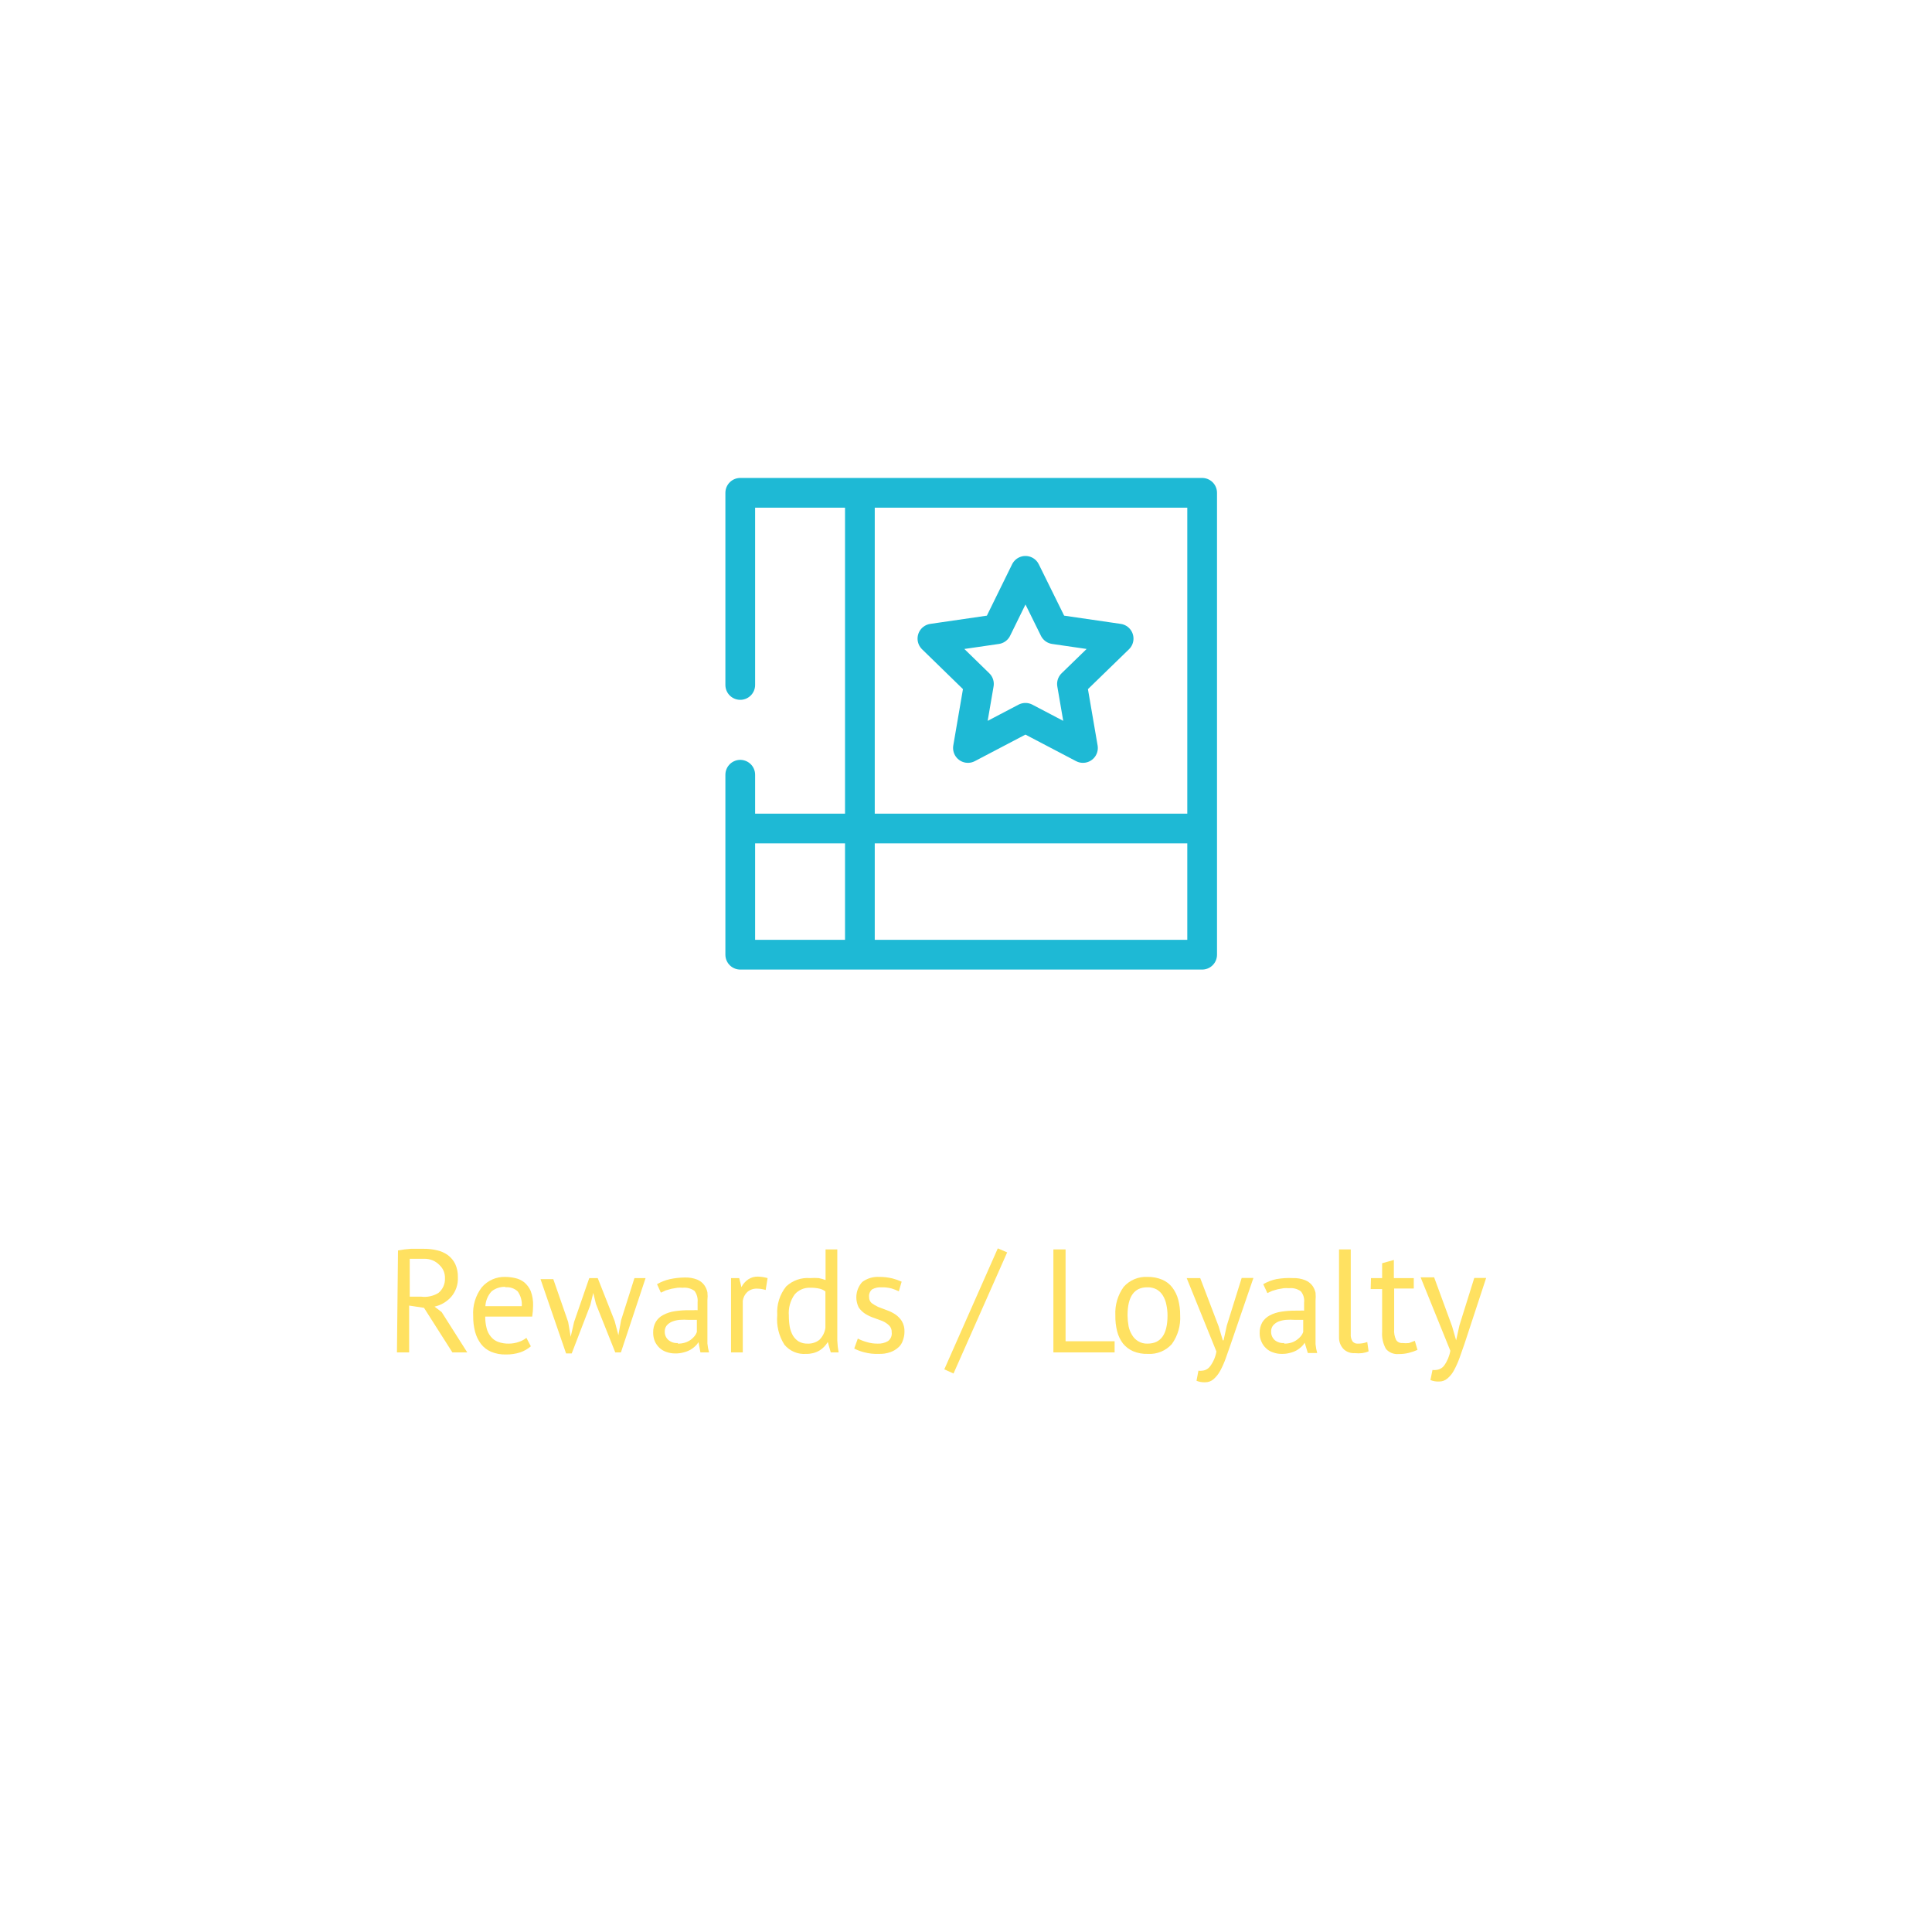
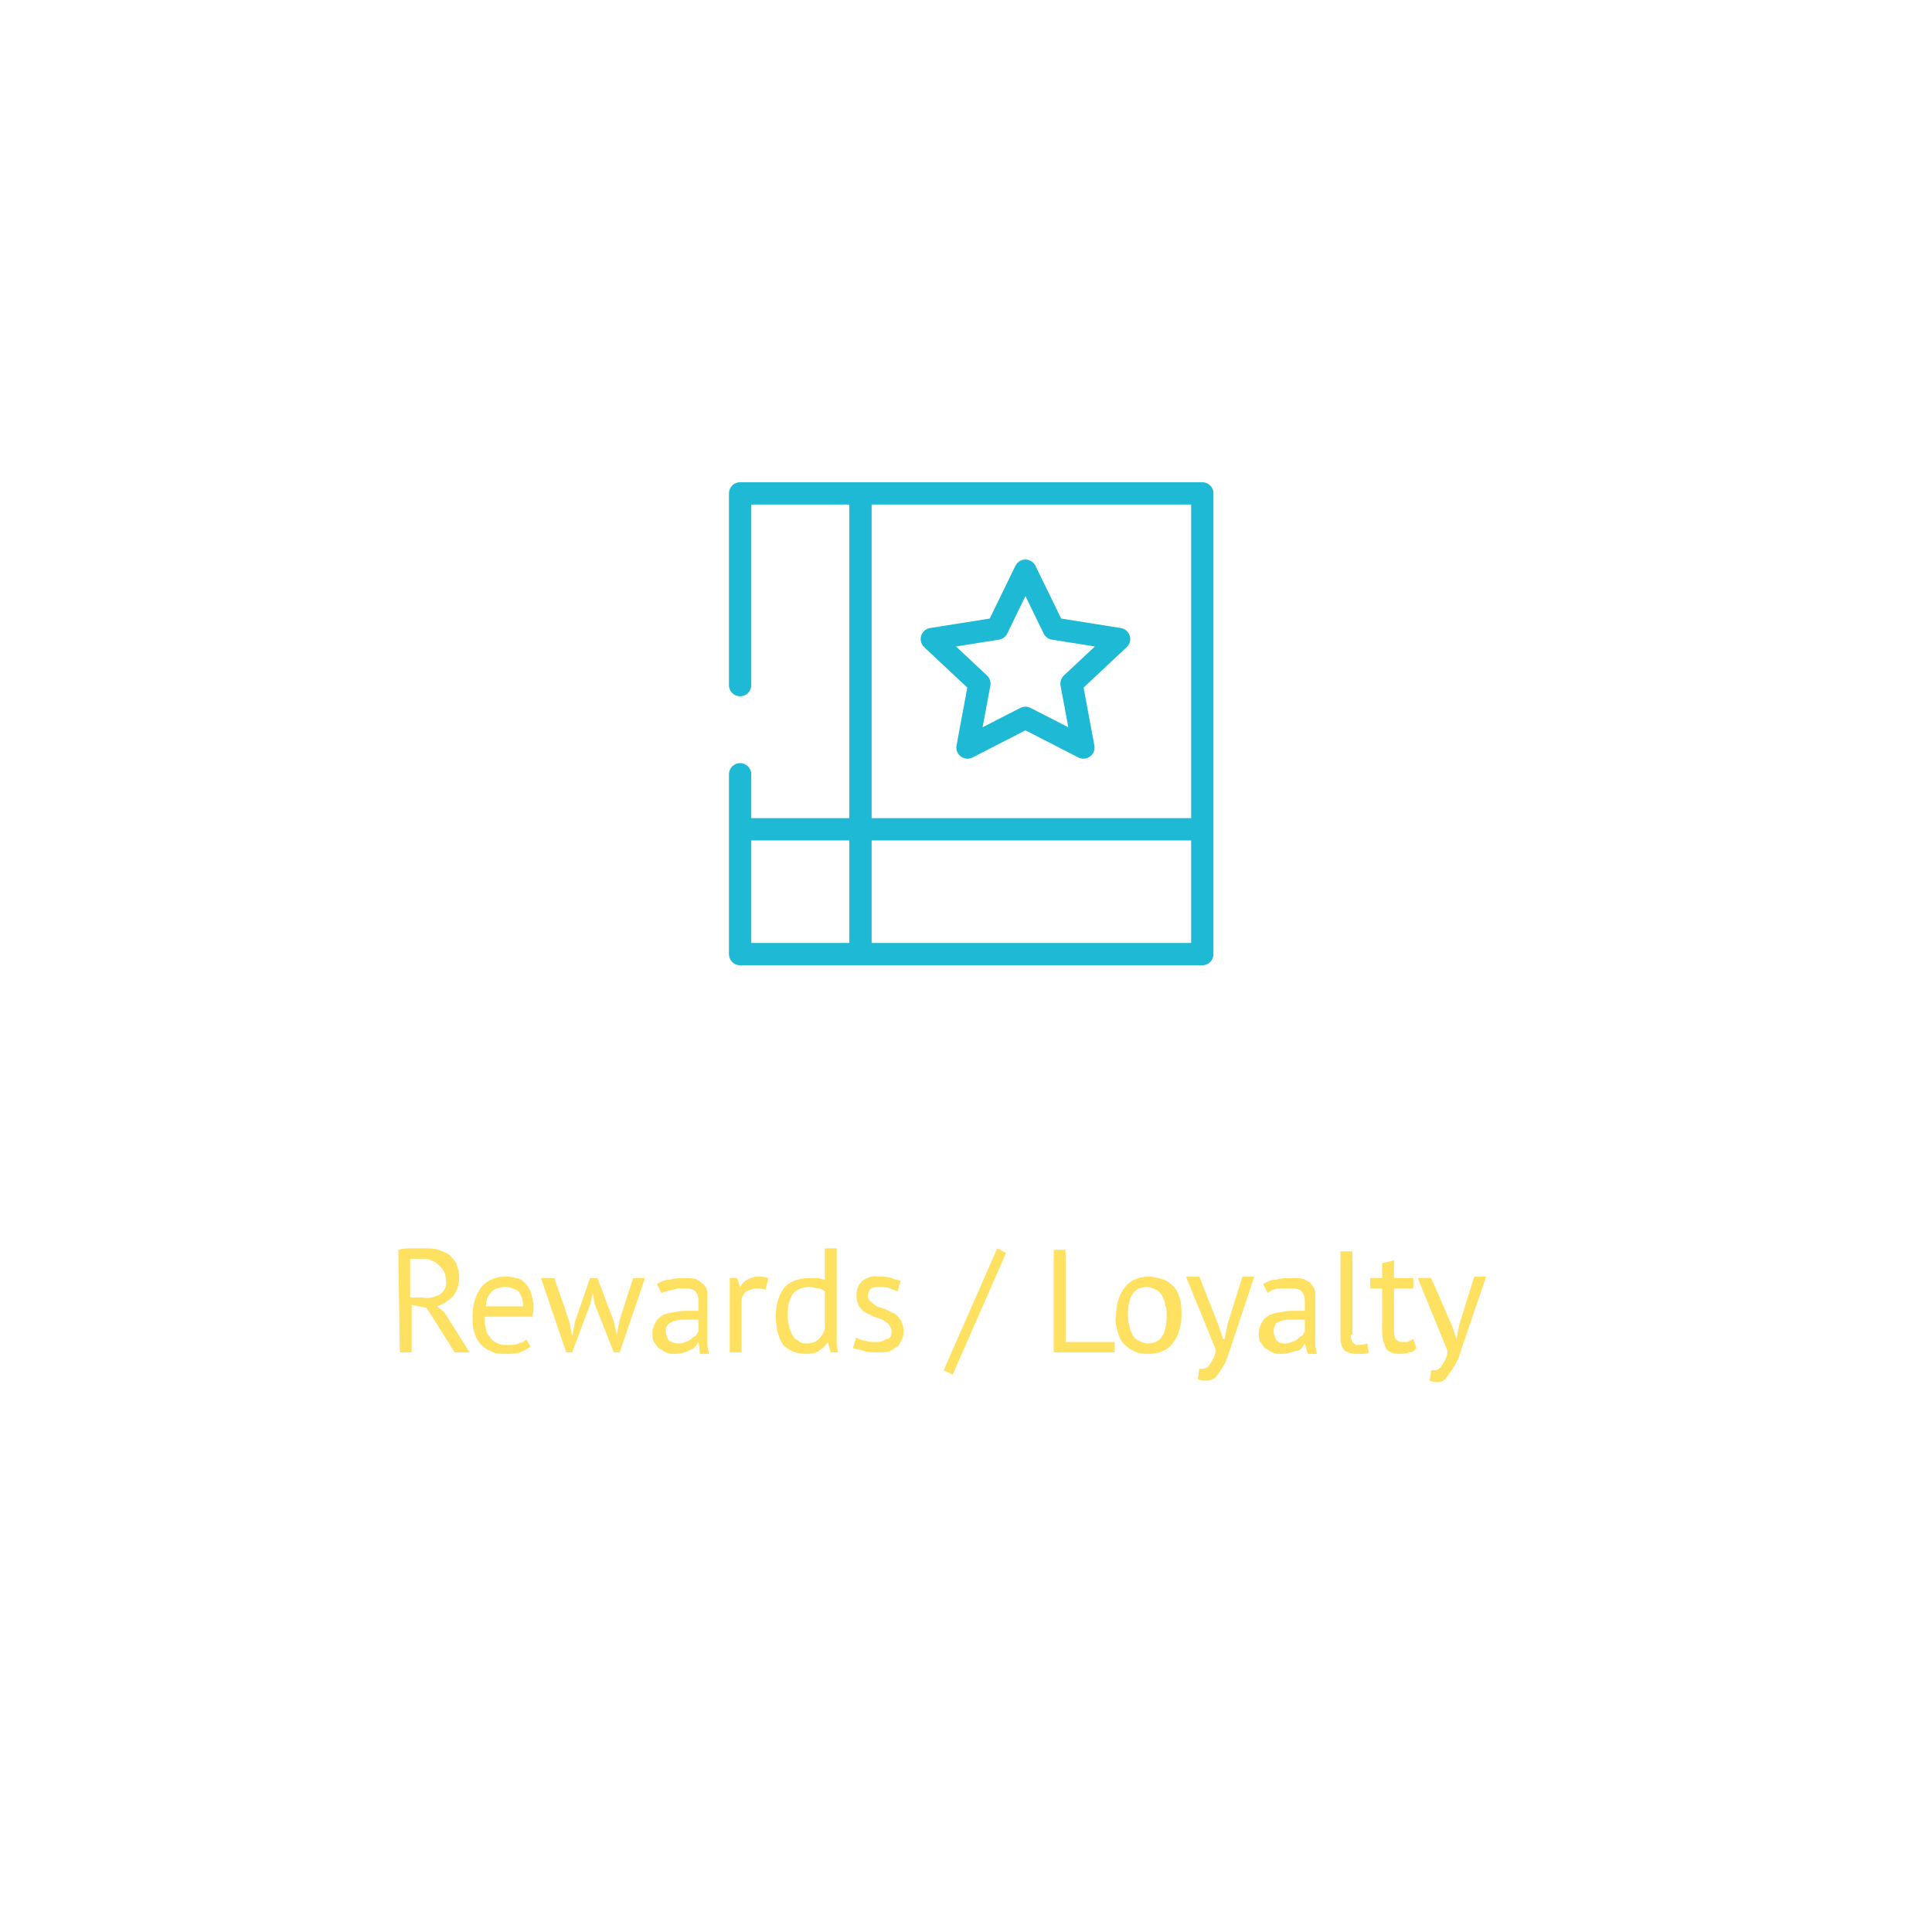
- <svg xmlns="http://www.w3.org/2000/svg" viewBox="0 0 130 130">
-   <defs>
-     <style>.a{fill:#ffe161;}.b{fill:none;stroke:#1eb9d5;stroke-linecap:round;stroke-linejoin:round;stroke-width:2px;}</style>
-   </defs>
-   <path class="a" d="M26.78,84.14a6.42,6.42,0,0,1,.87-.11c.32,0,.62,0,.89,0a3.57,3.57,0,0,1,.87.1,2,2,0,0,1,.72.32,1.64,1.64,0,0,1,.5.6,2,2,0,0,1,.18.89,1.89,1.89,0,0,1-.44,1.31,2.11,2.11,0,0,1-1.13.67l.48.37L31.44,91h-1l-1.91-3-1-.15V91h-.82Zm1.78.56H28l-.24,0-.19,0v2.55h.77A1.79,1.79,0,0,0,29.5,87a1.21,1.21,0,0,0,.44-1,1.15,1.15,0,0,0-.36-.87A1.38,1.38,0,0,0,28.56,84.7Z" />
-   <path class="a" d="M35.72,90.59A2.19,2.19,0,0,1,35,91a3,3,0,0,1-.95.14,2.42,2.42,0,0,1-1-.18,1.7,1.7,0,0,1-.68-.52,2.33,2.33,0,0,1-.4-.82,3.92,3.92,0,0,1-.13-1.07,2.86,2.86,0,0,1,.57-1.92A2,2,0,0,1,34,85.92a3.14,3.14,0,0,1,.67.08,1.5,1.5,0,0,1,.6.28,1.6,1.6,0,0,1,.44.59,2.55,2.55,0,0,1,.16,1,4.76,4.76,0,0,1-.06.72H32.65a3,3,0,0,0,.09.77,1.39,1.39,0,0,0,.28.57,1.12,1.12,0,0,0,.49.36,2,2,0,0,0,.73.12,2,2,0,0,0,.68-.12,1.53,1.53,0,0,0,.5-.27Zm-1.7-4a1.41,1.41,0,0,0-.94.3,1.6,1.6,0,0,0-.42,1h2.45a1.52,1.52,0,0,0-.28-1A1.06,1.06,0,0,0,34,86.62Z" />
-   <path class="a" d="M40.22,86l1.14,2.89.25.95h0l.18-1L42.69,86h.75l-1.66,5H41.4l-1.3-3.26L39.92,87h0l-.2.82-1.25,3.25h-.38l-1.72-5h.86l1,2.88.17,1h0l.23-1L39.65,86Z" />
-   <path class="a" d="M44.21,86.41a3.1,3.1,0,0,1,.87-.34,5,5,0,0,1,1-.11,2.1,2.1,0,0,1,.83.14,1.09,1.09,0,0,1,.47.36,1.28,1.28,0,0,1,.22.49,2.47,2.47,0,0,1,0,.54c0,.39,0,.78,0,1.15s0,.73,0,1.07,0,.47,0,.69a3.38,3.38,0,0,0,.11.6h-.58L47,90.31h0a1.13,1.13,0,0,1-.22.27,1.57,1.57,0,0,1-.32.24A1.84,1.84,0,0,1,46,91a2,2,0,0,1-.57.07,1.66,1.66,0,0,1-.59-.1,1.25,1.25,0,0,1-.47-.28,1.4,1.4,0,0,1-.31-.44,1.5,1.5,0,0,1-.11-.58,1.39,1.39,0,0,1,.18-.73,1.24,1.24,0,0,1,.5-.46,2.32,2.32,0,0,1,.77-.25,6.07,6.07,0,0,1,1-.07h.27a1.23,1.23,0,0,1,.27,0q0-.3,0-.54a1.1,1.1,0,0,0-.21-.76,1.15,1.15,0,0,0-.79-.21,2.17,2.17,0,0,0-.36,0l-.4.07-.39.11-.32.15Zm1.4,4a1.49,1.49,0,0,0,.49-.07,1.35,1.35,0,0,0,.38-.19,1.55,1.55,0,0,0,.26-.25.91.91,0,0,0,.15-.27v-.82h-.56a4,4,0,0,0-.6,0,1.91,1.91,0,0,0-.51.12,1,1,0,0,0-.36.26.63.63,0,0,0-.13.41.72.72,0,0,0,.25.57A.88.88,0,0,0,45.61,90.37Z" />
-   <path class="a" d="M51.52,86.8a2,2,0,0,0-.56-.09.94.94,0,0,0-.68.23,1,1,0,0,0-.3.59V91h-.79V86h.55l.15.61h0a1.36,1.36,0,0,1,.45-.52,1.12,1.12,0,0,1,.66-.19,2.71,2.71,0,0,1,.65.1Z" />
-   <path class="a" d="M56.34,89.28c0,.34,0,.65,0,.92a5.29,5.29,0,0,0,.09.8h-.53l-.2-.7h0a1.66,1.66,0,0,1-.57.58,1.69,1.69,0,0,1-.88.22,1.72,1.72,0,0,1-1.47-.62,3.18,3.18,0,0,1-.48-2,2.76,2.76,0,0,1,.6-1.92A2.11,2.11,0,0,1,54.51,86a4,4,0,0,1,.58,0,3.25,3.25,0,0,1,.46.13V84.07h.79Zm-2,1.13a1.2,1.2,0,0,0,.8-.26,1.41,1.41,0,0,0,.4-.8V86.9a1,1,0,0,0-.4-.19,2.56,2.56,0,0,0-.61-.06,1.31,1.31,0,0,0-1.06.45,2.16,2.16,0,0,0-.39,1.43,4.38,4.38,0,0,0,.06.75,1.92,1.92,0,0,0,.22.6,1.21,1.21,0,0,0,.39.39A1.17,1.17,0,0,0,54.35,90.41Z" />
-   <path class="a" d="M60,89.64a.59.59,0,0,0-.18-.46,1.53,1.53,0,0,0-.44-.29l-.57-.21a2.8,2.8,0,0,1-.58-.27,1.6,1.6,0,0,1-.44-.42,1.53,1.53,0,0,1,.23-1.73,1.75,1.75,0,0,1,1.13-.34,3.7,3.7,0,0,1,.89.1,3.83,3.83,0,0,1,.63.22l-.19.65A3.48,3.48,0,0,0,60,86.7a2.49,2.49,0,0,0-.68-.08,1.17,1.17,0,0,0-.64.14.59.59,0,0,0-.2.52.51.51,0,0,0,.17.4,2.56,2.56,0,0,0,.44.26l.58.22a2.52,2.52,0,0,1,.57.28,1.57,1.57,0,0,1,.44.45,1.3,1.3,0,0,1,.18.72,1.63,1.63,0,0,1-.11.59,1,1,0,0,1-.32.48,1.56,1.56,0,0,1-.54.31,2.12,2.12,0,0,1-.75.11,3.33,3.33,0,0,1-1-.11,2.94,2.94,0,0,1-.66-.25l.24-.67a2.9,2.9,0,0,0,.59.23,2.33,2.33,0,0,0,.74.11,1.25,1.25,0,0,0,.7-.17A.63.63,0,0,0,60,89.64Z" />
-   <path class="a" d="M67.14,84l.63.27-3.61,8.15-.62-.28Z" />
-   <path class="a" d="M75,91H70.88V84.07h.82v6.18H75Z" />
-   <path class="a" d="M75.05,88.51a3,3,0,0,1,.56-1.92,2,2,0,0,1,1.6-.67,2.43,2.43,0,0,1,1,.19,1.65,1.65,0,0,1,.67.52,2.33,2.33,0,0,1,.4.82,4,4,0,0,1,.13,1.06,3,3,0,0,1-.56,1.93,2,2,0,0,1-1.61.66,2.38,2.38,0,0,1-1-.18,1.85,1.85,0,0,1-.68-.52,2.31,2.31,0,0,1-.39-.82A4,4,0,0,1,75.05,88.51Zm.82,0a4.4,4.4,0,0,0,.07.73,1.8,1.8,0,0,0,.24.6,1.15,1.15,0,0,0,.41.41,1.12,1.12,0,0,0,.62.16c.9,0,1.35-.62,1.35-1.9a3.47,3.47,0,0,0-.08-.73,1.79,1.79,0,0,0-.23-.6,1.15,1.15,0,0,0-.41-.41,1.22,1.22,0,0,0-.63-.15C76.32,86.61,75.87,87.24,75.87,88.51Z" />
-   <path class="a" d="M82,89.25l.28.94h.05l.22-1,1-3.2h.79L82.8,90.48c-.11.32-.22.64-.33.94a6.14,6.14,0,0,1-.36.81,2.06,2.06,0,0,1-.45.57.84.84,0,0,1-.57.21,1.37,1.37,0,0,1-.58-.1l.13-.68a.79.79,0,0,0,.25,0,.72.72,0,0,0,.53-.29,2.28,2.28,0,0,0,.43-1l-2-4.94h.91Z" />
-   <path class="a" d="M85,86.41a3,3,0,0,1,.88-.34A5,5,0,0,1,87,86a2.05,2.05,0,0,1,.82.14,1.13,1.13,0,0,1,.48.36,1.28,1.28,0,0,1,.22.49,3.29,3.29,0,0,1,0,.54c0,.39,0,.78,0,1.15s0,.73,0,1.07,0,.47,0,.69a3.38,3.38,0,0,0,.11.6H88l-.21-.69h0a1.13,1.13,0,0,1-.22.27,1.57,1.57,0,0,1-.32.24,1.75,1.75,0,0,1-.44.17,1.91,1.91,0,0,1-.56.07,1.63,1.63,0,0,1-.59-.1,1.18,1.18,0,0,1-.47-.28,1.25,1.25,0,0,1-.31-.44,1.34,1.34,0,0,1-.12-.58,1.39,1.39,0,0,1,.18-.73,1.31,1.31,0,0,1,.5-.46,2.4,2.4,0,0,1,.77-.25,6.11,6.11,0,0,1,1-.07h.27a1.23,1.23,0,0,1,.27,0q0-.3,0-.54a1,1,0,0,0-.22-.76,1.13,1.13,0,0,0-.79-.21,2.3,2.3,0,0,0-.36,0l-.4.07-.38.11-.32.15Zm1.4,4a1.55,1.55,0,0,0,.5-.07,1.29,1.29,0,0,0,.37-.19,1.31,1.31,0,0,0,.27-.25.91.91,0,0,0,.15-.27v-.82h-.56a3.86,3.86,0,0,0-.6,0,1.89,1.89,0,0,0-.52.12,1,1,0,0,0-.35.26.63.63,0,0,0-.13.41.75.75,0,0,0,.24.57A.91.91,0,0,0,86.43,90.37Z" />
-   <path class="a" d="M90.89,89.77a.78.78,0,0,0,.12.49.41.41,0,0,0,.34.15A1.69,1.69,0,0,0,92,90.3l.09.63a1.7,1.7,0,0,1-.44.12,2.32,2.32,0,0,1-.49,0,1,1,0,0,1-.73-.25A1.09,1.09,0,0,1,90.1,90V84.07h.79Z" />
-   <path class="a" d="M92.25,86H93v-1l.79-.22V86h1.34v.7H93.81v2.73a1.43,1.43,0,0,0,.13.73.46.46,0,0,0,.43.21,1.84,1.84,0,0,0,.44,0l.39-.15.18.61a3.3,3.3,0,0,1-.58.2,2.56,2.56,0,0,1-.69.08,1,1,0,0,1-.85-.34A2.06,2.06,0,0,1,93,89.62V86.74h-.77Z" />
-   <path class="a" d="M97.71,89.25l.27.94h0l.22-1,1-3.2H100l-1.46,4.44c-.11.32-.22.64-.33.94a6.14,6.14,0,0,1-.36.81,1.89,1.89,0,0,1-.45.57.84.84,0,0,1-.57.21,1.37,1.37,0,0,1-.58-.1l.14-.68a.69.69,0,0,0,.24,0,.74.74,0,0,0,.54-.29,2.42,2.42,0,0,0,.42-1l-2-4.94h.91Z" />
-   <polyline class="b" points="49.81 46.09 49.81 33.16 80.89 33.16 80.89 64.24 49.81 64.24 49.81 52.13" />
-   <polygon class="b" points="69 38.41 70.94 42.34 75.27 42.97 72.13 46.02 72.87 50.33 69 48.3 65.13 50.33 65.87 46.02 62.74 42.97 67.07 42.34 69 38.41" />
-   <line class="b" x1="57.86" y1="33.36" x2="57.86" y2="63.69" />
-   <line class="b" x1="50.09" y1="55.75" x2="80.43" y2="55.75" />
+ <svg xmlns="http://www.w3.org/2000/svg" version="1.1" id="Layer_1" x="0px" y="0px" viewBox="0 0 130 130" style="enable-background:new 0 0 130 130;" xml:space="preserve">
+   <style type="text/css">
+ 	.st0{fill:#FFE161;}
+ 	.st1{fill:none;stroke:#1EB9D5;stroke-width:1.5;stroke-linecap:round;stroke-linejoin:round;}
+ </style>
+   <path class="st0" d="M26.8,84.1c0.3-0.1,0.6-0.1,0.9-0.1c0.3,0,0.6,0,0.9,0c0.3,0,0.6,0,0.9,0.1c0.3,0.1,0.5,0.2,0.7,0.3  c0.2,0.2,0.4,0.4,0.5,0.6c0.1,0.3,0.2,0.6,0.2,0.9c0,0.5-0.1,0.9-0.4,1.3c-0.3,0.3-0.7,0.6-1.1,0.7l0.5,0.4l1.7,2.7h-1l-1.9-3  l-1-0.2V91h-0.8L26.8,84.1z M28.6,84.7H28h-0.2h-0.2v2.6h0.8c0.4,0.1,0.8,0,1.2-0.2c0.3-0.2,0.5-0.6,0.4-1c0-0.3-0.1-0.6-0.4-0.9  C29.3,84.9,28.9,84.7,28.6,84.7z" />
+   <path class="st0" d="M35.7,90.6c-0.2,0.2-0.5,0.3-0.7,0.4c-0.3,0.1-0.6,0.1-1,0.1c-0.3,0-0.7,0-1-0.2c-0.3-0.1-0.5-0.3-0.7-0.5  c-0.2-0.2-0.3-0.5-0.4-0.8c-0.1-0.3-0.1-0.7-0.1-1.1c0-0.7,0.2-1.4,0.6-1.9c0.4-0.5,1-0.7,1.6-0.7c0.2,0,0.5,0,0.7,0.1  c0.2,0,0.4,0.1,0.6,0.3c0.2,0.2,0.3,0.4,0.4,0.6c0.1,0.3,0.2,0.7,0.2,1c0,0.2,0,0.5-0.1,0.7h-3.2c0,0.3,0,0.5,0.1,0.8  c0,0.2,0.1,0.4,0.3,0.6c0.1,0.2,0.3,0.3,0.5,0.4c0.2,0.1,0.5,0.1,0.7,0.1c0.2,0,0.5,0,0.7-0.1c0.2-0.1,0.4-0.1,0.5-0.3L35.7,90.6z   M34,86.6c-0.3,0-0.7,0.1-0.9,0.3c-0.3,0.3-0.4,0.6-0.4,1h2.5c0-0.4-0.1-0.7-0.3-1C34.6,86.7,34.3,86.6,34,86.6L34,86.6z" />
+   <path class="st0" d="M40.2,86l1.1,2.9l0.2,0.9l0,0l0.2-1l0.9-2.8h0.8l-1.7,5h-0.4l-1.3-3.3L39.9,87l0,0l-0.2,0.8l-1.2,3.2h-0.4  l-1.7-5h0.9l1,2.9l0.2,1l0,0l0.2-1l1-2.9H40.2z" />
+   <path class="st0" d="M44.2,86.4c0.3-0.2,0.6-0.3,0.9-0.3c0.3-0.1,0.7-0.1,1-0.1c0.3,0,0.6,0,0.8,0.1c0.2,0.1,0.3,0.2,0.5,0.4  c0.1,0.1,0.2,0.3,0.2,0.5c0,0.2,0,0.4,0,0.5c0,0.4,0,0.8,0,1.2s0,0.7,0,1.1s0,0.5,0,0.7c0,0.2,0.1,0.4,0.1,0.6h-0.6L47,90.3l0,0  c-0.1,0.1-0.1,0.2-0.2,0.3c-0.1,0.1-0.2,0.2-0.3,0.2C46.3,90.9,46.2,91,46,91c-0.2,0.1-0.4,0.1-0.6,0.1c-0.2,0-0.4,0-0.6-0.1  c-0.2-0.1-0.3-0.2-0.5-0.3c-0.1-0.1-0.2-0.3-0.3-0.4c-0.1-0.2-0.1-0.4-0.1-0.6c0-0.3,0.1-0.5,0.2-0.7c0.1-0.2,0.3-0.4,0.5-0.5  c0.2-0.1,0.5-0.2,0.8-0.2c0.3-0.1,0.7-0.1,1-0.1h0.3c0.1,0,0.2,0,0.3,0c0-0.2,0-0.4,0-0.5c0-0.3,0-0.5-0.2-0.8  c-0.2-0.2-0.5-0.2-0.8-0.2c-0.1,0-0.2,0-0.4,0l-0.4,0.1l-0.4,0.1L44.5,87L44.2,86.4z M45.6,90.4c0.2,0,0.3,0,0.5-0.1  c0.1,0,0.3-0.1,0.4-0.2c0.1-0.1,0.2-0.2,0.3-0.2c0.1-0.1,0.1-0.2,0.2-0.3v-0.8h-0.6c-0.2,0-0.4,0-0.6,0c-0.2,0-0.3,0.1-0.5,0.1  c-0.1,0.1-0.3,0.1-0.4,0.3c-0.1,0.1-0.1,0.3-0.1,0.4c0,0.2,0.1,0.4,0.2,0.6C45.2,90.3,45.4,90.4,45.6,90.4L45.6,90.4z" />
+   <path class="st0" d="M51.5,86.8c-0.2-0.1-0.4-0.1-0.6-0.1c-0.2,0-0.5,0.1-0.7,0.2c-0.2,0.2-0.3,0.4-0.3,0.6V91h-0.8v-5h0.5l0.2,0.6  l0,0c0.1-0.2,0.3-0.4,0.5-0.5c0.2-0.1,0.4-0.2,0.7-0.2c0.2,0,0.4,0,0.7,0.1L51.5,86.8z" />
+   <path class="st0" d="M56.3,89.3c0,0.3,0,0.7,0,0.9c0,0.3,0,0.5,0.1,0.8h-0.5l-0.2-0.7l0,0c-0.1,0.2-0.3,0.4-0.6,0.6  c-0.3,0.2-0.6,0.2-0.9,0.2c-0.6,0-1.1-0.2-1.5-0.6c-0.4-0.6-0.5-1.3-0.5-2c0-0.7,0.2-1.4,0.6-1.9c0.4-0.4,1-0.6,1.6-0.6  c0.2,0,0.4,0,0.6,0c0.2,0,0.3,0.1,0.5,0.1v-2.1h0.8V89.3z M54.3,90.4c0.3,0,0.6-0.1,0.8-0.3c0.2-0.2,0.4-0.5,0.4-0.8v-2.4  c-0.1-0.1-0.3-0.2-0.4-0.2c-0.2,0-0.4-0.1-0.6-0.1c-0.4,0-0.8,0.1-1.1,0.4c-0.3,0.4-0.4,0.9-0.4,1.4c0,0.3,0,0.5,0.1,0.8  c0,0.2,0.1,0.4,0.2,0.6c0.1,0.2,0.2,0.3,0.4,0.4C53.9,90.4,54.1,90.4,54.3,90.4L54.3,90.4z" />
+   <path class="st0" d="M60,89.6c0-0.2-0.1-0.3-0.2-0.5c-0.1-0.1-0.3-0.2-0.4-0.3l-0.6-0.2c-0.2-0.1-0.4-0.2-0.6-0.3  c-0.2-0.1-0.3-0.3-0.4-0.4c-0.3-0.6-0.2-1.3,0.2-1.7c0.3-0.2,0.7-0.4,1.1-0.3c0.3,0,0.6,0,0.9,0.1c0.2,0.1,0.4,0.1,0.6,0.2l-0.2,0.7  c-0.2-0.1-0.3-0.1-0.5-0.2c-0.2-0.1-0.5-0.1-0.7-0.1c-0.2,0-0.4,0-0.6,0.1c-0.1,0.1-0.2,0.3-0.2,0.5c0,0.2,0.1,0.3,0.2,0.4  c0.1,0.1,0.3,0.2,0.4,0.3l0.6,0.2c0.2,0.1,0.4,0.2,0.6,0.3c0.2,0.1,0.3,0.3,0.4,0.4c0.1,0.2,0.2,0.5,0.2,0.7c0,0.2,0,0.4-0.1,0.6  c-0.1,0.2-0.2,0.4-0.3,0.5c-0.2,0.1-0.3,0.2-0.5,0.3c-0.2,0.1-0.5,0.1-0.8,0.1c-0.3,0-0.7,0-1-0.1c-0.2-0.1-0.5-0.1-0.7-0.2l0.2-0.7  c0.2,0.1,0.4,0.2,0.6,0.2c0.2,0.1,0.5,0.1,0.7,0.1c0.2,0,0.5,0,0.7-0.2C59.9,90.1,60,89.9,60,89.6z" />
+   <path class="st0" d="M67.1,84l0.6,0.3l-3.6,8.2l-0.6-0.3L67.1,84z" />
+   <path class="st0" d="M75,91h-4.1v-6.9h0.8v6.2H75V91z" />
+   <path class="st0" d="M75.1,88.5c0-0.7,0.2-1.4,0.6-1.9c0.4-0.5,1-0.7,1.6-0.7c0.3,0,0.7,0.1,1,0.2c0.3,0.1,0.5,0.3,0.7,0.5  c0.2,0.2,0.3,0.5,0.4,0.8c0.1,0.3,0.1,0.7,0.1,1.1c0,0.7-0.2,1.4-0.6,1.9c-0.4,0.5-1,0.7-1.6,0.7c-0.3,0-0.7,0-1-0.2  c-0.3-0.1-0.5-0.3-0.7-0.5c-0.2-0.2-0.3-0.5-0.4-0.8C75.1,89.2,75,88.9,75.1,88.5z M75.9,88.5c0,0.2,0,0.5,0.1,0.7  c0,0.2,0.1,0.4,0.2,0.6c0.1,0.2,0.2,0.3,0.4,0.4c0.2,0.1,0.4,0.2,0.6,0.2c0.9,0,1.3-0.6,1.3-1.9c0-0.2,0-0.5-0.1-0.7  c0-0.2-0.1-0.4-0.2-0.6c-0.1-0.2-0.2-0.3-0.4-0.4c-0.2-0.1-0.4-0.2-0.6-0.2C76.3,86.6,75.9,87.2,75.9,88.5z" />
+   <path class="st0" d="M82,89.2l0.3,0.9h0.1l0.2-1l1-3.2h0.8l-1.5,4.5c-0.1,0.3-0.2,0.6-0.3,0.9c-0.1,0.3-0.2,0.5-0.4,0.8  c-0.1,0.2-0.3,0.4-0.4,0.6c-0.2,0.1-0.4,0.2-0.6,0.2c-0.2,0-0.4,0-0.6-0.1l0.1-0.7c0.1,0,0.2,0,0.2,0c0.2,0,0.4-0.1,0.5-0.3  c0.2-0.3,0.4-0.6,0.4-1l-2-4.9h0.9L82,89.2z" />
+   <path class="st0" d="M85,86.4c0.3-0.2,0.6-0.3,0.9-0.3C86.2,86,86.6,86,87,86c0.3,0,0.6,0,0.8,0.1c0.2,0.1,0.4,0.2,0.5,0.4  c0.1,0.1,0.2,0.3,0.2,0.5c0,0.2,0,0.4,0,0.5c0,0.4,0,0.8,0,1.2s0,0.7,0,1.1s0,0.5,0,0.7c0,0.2,0.1,0.4,0.1,0.6H88l-0.2-0.7l0,0  c-0.1,0.1-0.1,0.2-0.2,0.3c-0.1,0.1-0.2,0.2-0.3,0.2C87.1,90.9,87,91,86.8,91c-0.2,0.1-0.4,0.1-0.6,0.1c-0.2,0-0.4,0-0.6-0.1  c-0.2-0.1-0.3-0.2-0.5-0.3c-0.1-0.1-0.2-0.3-0.3-0.4c-0.1-0.2-0.1-0.4-0.1-0.6c0-0.3,0.1-0.5,0.2-0.7c0.1-0.2,0.3-0.4,0.5-0.5  c0.2-0.1,0.5-0.2,0.8-0.2c0.3-0.1,0.7-0.1,1-0.1h0.3c0.1,0,0.2,0,0.3,0c0-0.2,0-0.4,0-0.5c0-0.3,0-0.5-0.2-0.8  c-0.2-0.2-0.5-0.2-0.8-0.2c-0.1,0-0.2,0-0.4,0L86,86.7l-0.4,0.1L85.3,87L85,86.4z M86.4,90.4c0.2,0,0.3,0,0.5-0.1  c0.1,0,0.3-0.1,0.4-0.2c0.1-0.1,0.2-0.2,0.3-0.2c0.1-0.1,0.1-0.2,0.2-0.3v-0.8h-0.6c-0.2,0-0.4,0-0.6,0c-0.2,0-0.4,0.1-0.5,0.1  c-0.1,0.1-0.3,0.1-0.3,0.3c-0.1,0.1-0.1,0.3-0.1,0.4c0,0.2,0.1,0.4,0.2,0.6C86,90.3,86.2,90.4,86.4,90.4L86.4,90.4z" />
+   <path class="st0" d="M90.9,89.8c0,0.2,0,0.3,0.1,0.5c0.1,0.1,0.2,0.2,0.3,0.2c0.2,0,0.4,0,0.7-0.1l0.1,0.6c-0.1,0.1-0.3,0.1-0.4,0.1  c-0.2,0-0.3,0-0.5,0c-0.3,0-0.5-0.1-0.7-0.2c-0.2-0.2-0.3-0.5-0.3-0.8v-5.9h0.8V89.8z" />
+   <path class="st0" d="M92.2,86H93v-1l0.8-0.2V86h1.3v0.7h-1.3v2.7c0,0.3,0,0.5,0.1,0.7c0.1,0.1,0.3,0.2,0.4,0.2c0.1,0,0.3,0,0.4,0  l0.4-0.2l0.2,0.6C95.2,90.9,95,91,94.8,91c-0.2,0.1-0.5,0.1-0.7,0.1c-0.3,0-0.6-0.1-0.8-0.3C93.1,90.4,93,90,93,89.6v-2.9h-0.8  L92.2,86z" />
+   <path class="st0" d="M97.7,89.2l0.3,0.9l0,0l0.2-1l1-3.2h0.8l-1.5,4.4c-0.1,0.3-0.2,0.6-0.3,0.9c-0.1,0.3-0.2,0.5-0.4,0.8  c-0.1,0.2-0.3,0.4-0.4,0.6C97.2,92.9,97,93,96.8,93c-0.2,0-0.4,0-0.6-0.1l0.1-0.7c0.1,0,0.2,0,0.2,0c0.2,0,0.4-0.1,0.5-0.3  c0.2-0.3,0.4-0.6,0.4-1l-2-4.9h0.9L97.7,89.2z" />
+   <polyline class="st1" points="49.8,46.1 49.8,33.2 80.9,33.2 80.9,64.2 49.8,64.2 49.8,52.1 " />
+   <polygon class="st1" points="69,38.4 70.9,42.3 75.3,43 72.1,46 72.9,50.3 69,48.3 65.1,50.3 65.9,46 62.7,43 67.1,42.3 " />
+   <line class="st1" x1="57.9" y1="33.4" x2="57.9" y2="63.7" />
+   <line class="st1" x1="50.1" y1="55.8" x2="80.4" y2="55.8" />
</svg>
